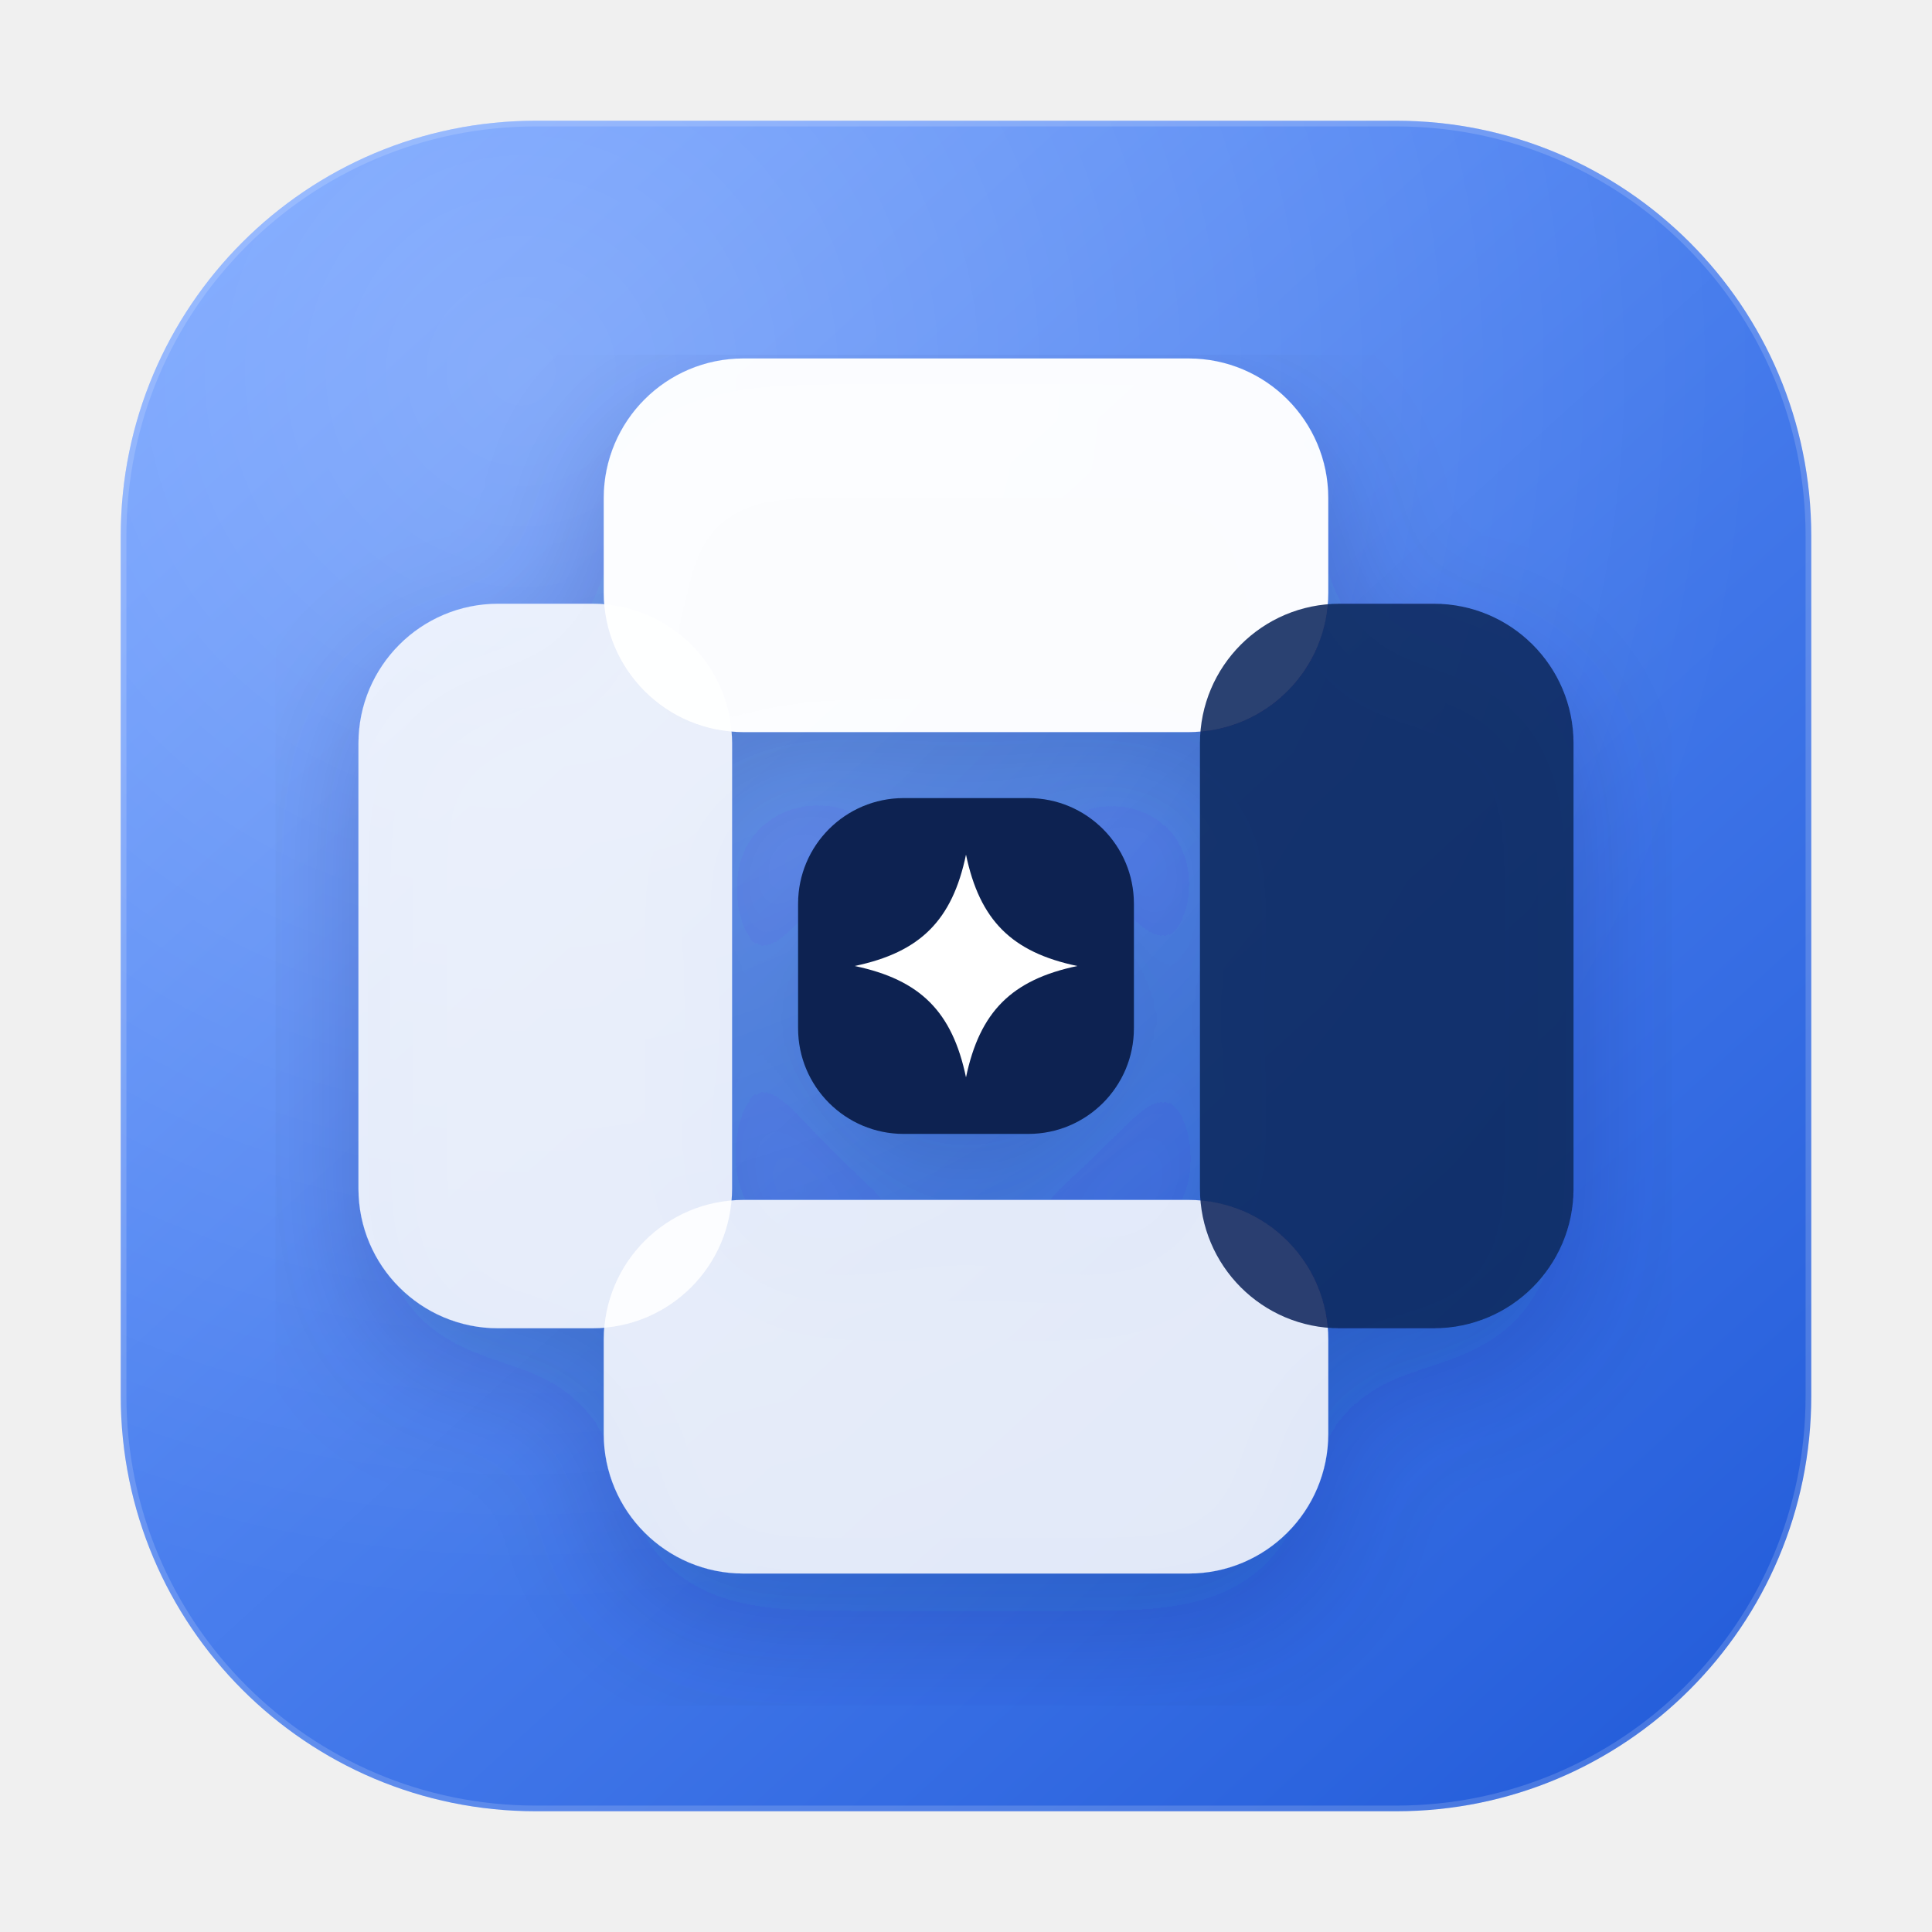
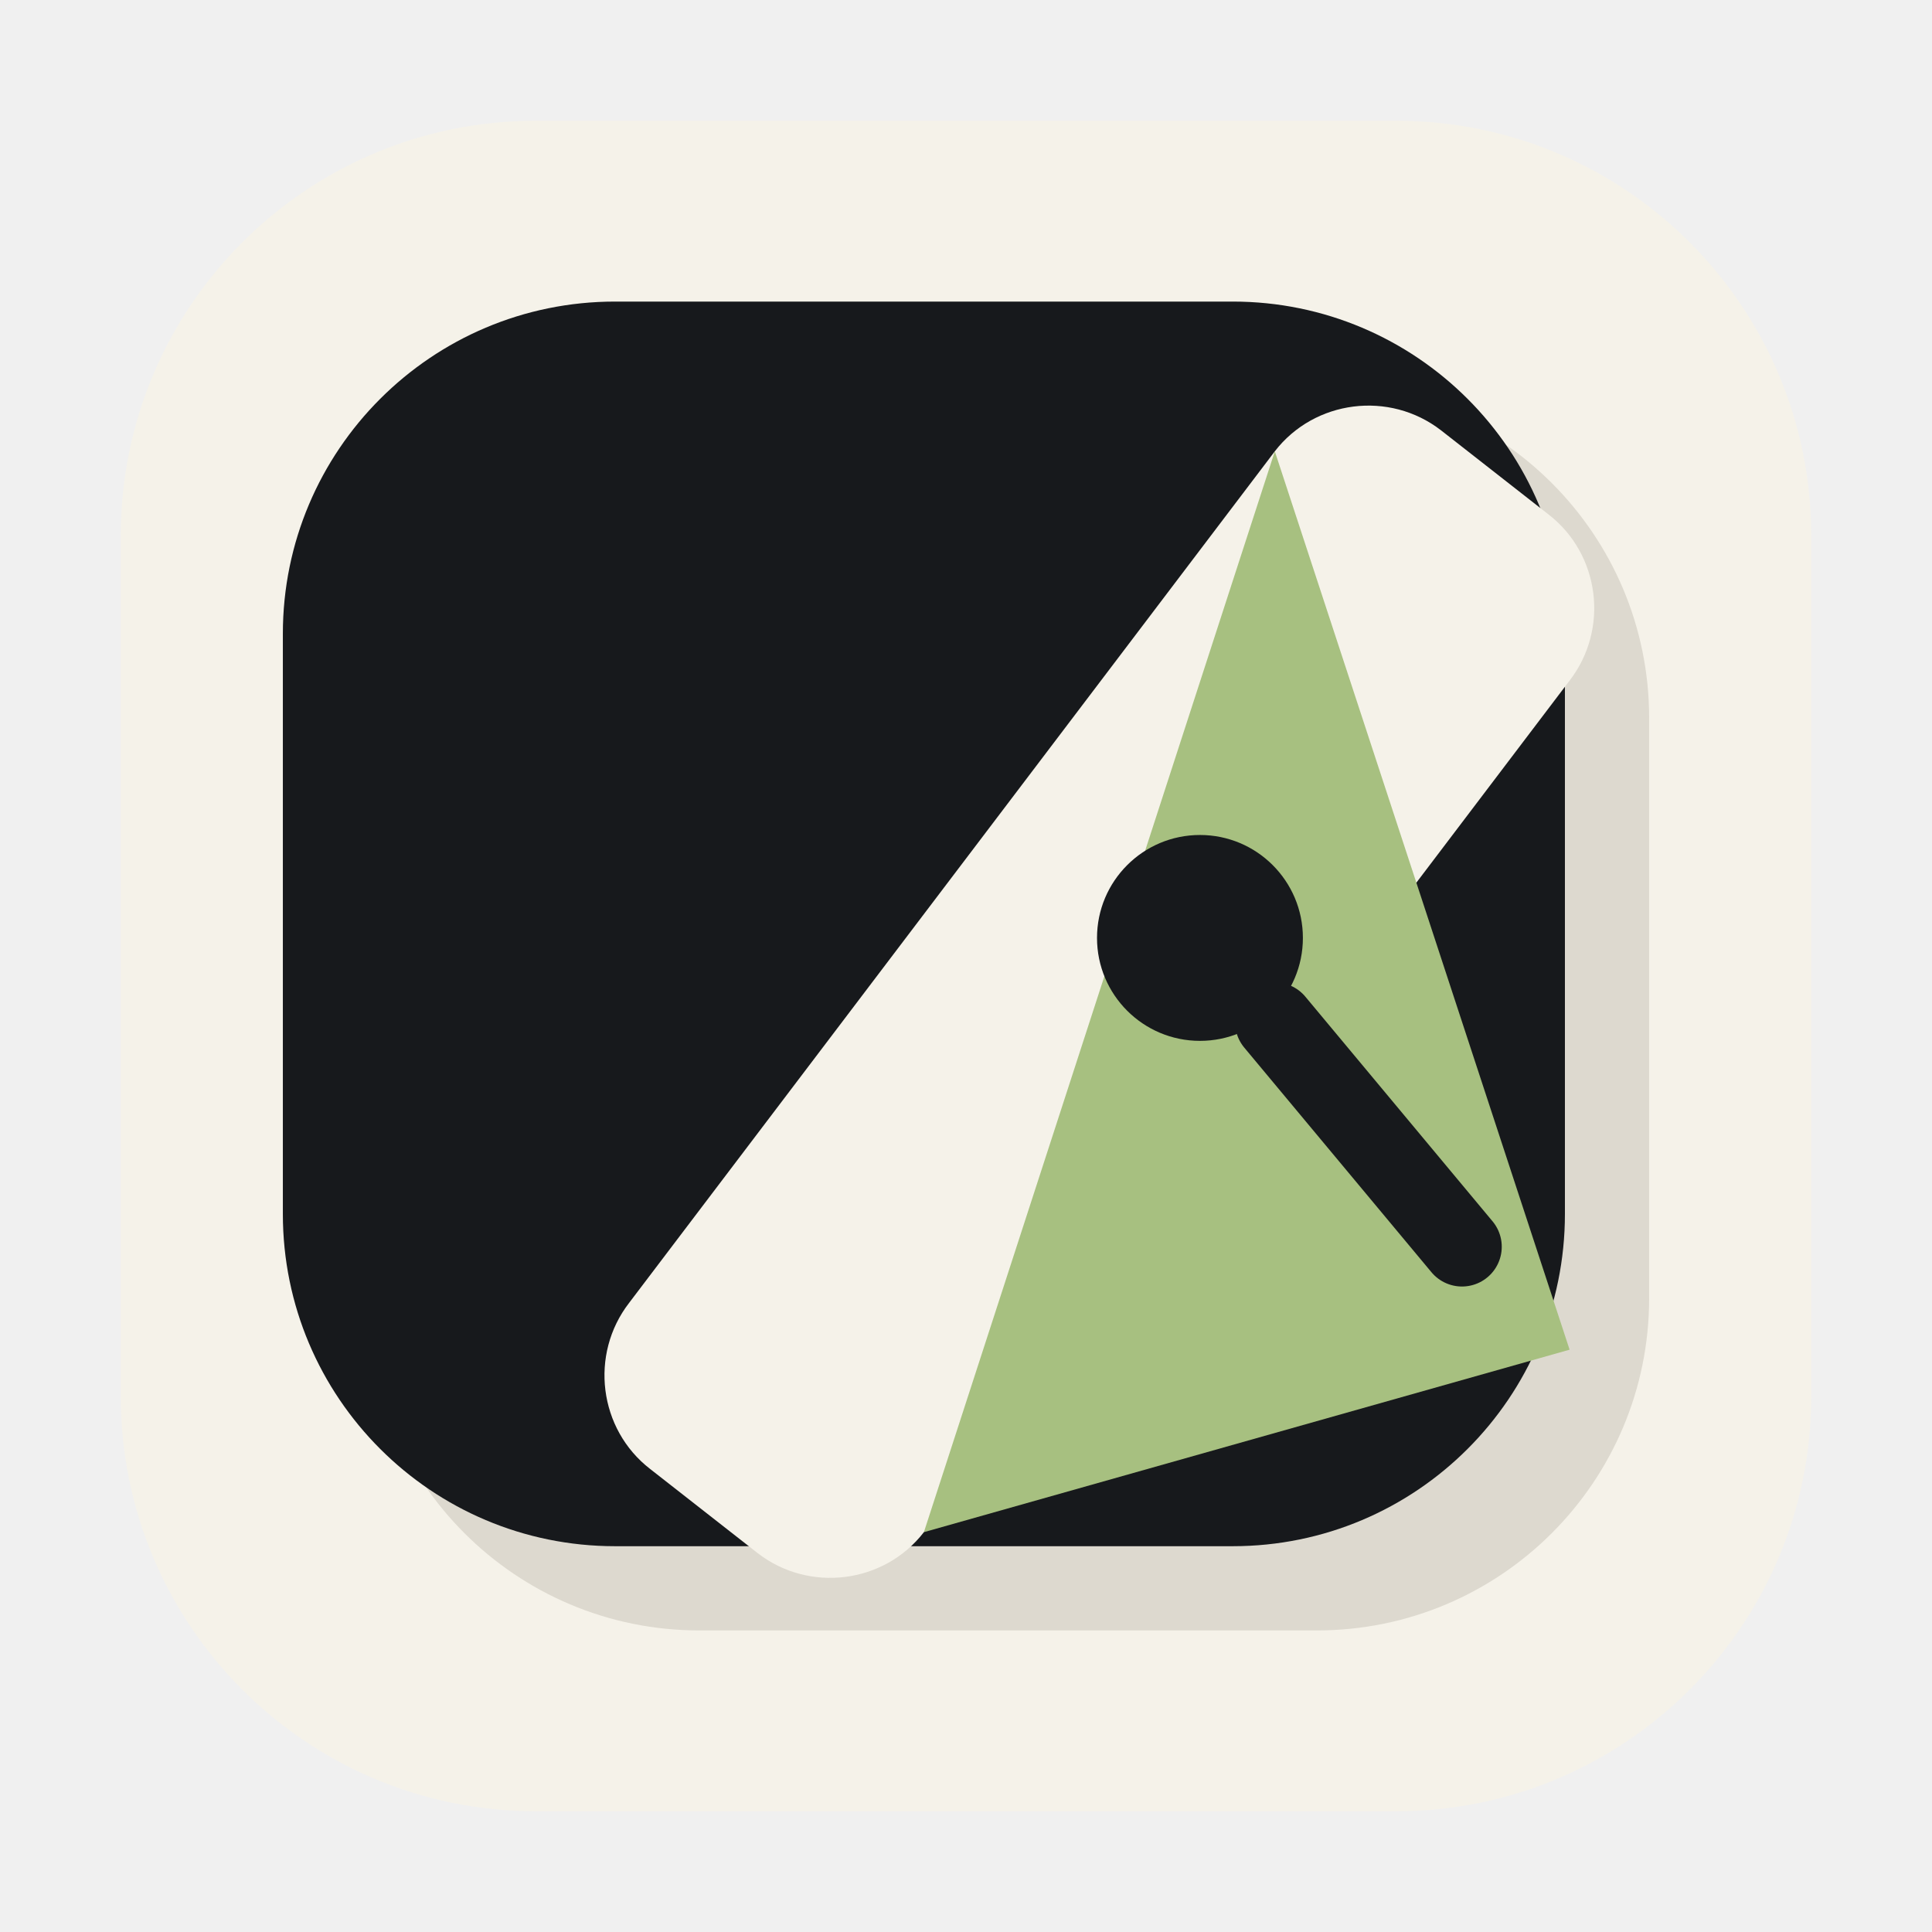
<svg xmlns="http://www.w3.org/2000/svg" width="1024" height="1024" viewBox="0 0 1024 1024">
-   <defs>
-     <linearGradient id="bgD" x1="116" y1="92" x2="890" y2="940" gradientUnits="userSpaceOnUse">
-       <stop offset="0" stop-color="#6b9cff" />
-       <stop offset="1" stop-color="#245dda" />
-     </linearGradient>
-     <radialGradient id="glowD" cx="0" cy="0" r="1" gradientTransform="translate(274 194) rotate(43) scale(660)" gradientUnits="userSpaceOnUse">
-       <stop stop-color="#fff" stop-opacity=".24" />
-       <stop offset="1" stop-color="#fff" stop-opacity="0" />
-     </radialGradient>
-     <filter id="shadowD" x="146" y="160" width="740" height="744" filterUnits="userSpaceOnUse">
-       <feDropShadow dx="0" dy="28" stdDeviation="34" flood-color="#0b285f" flood-opacity=".24" />
-     </filter>
-   </defs>
-   <rect x="64" y="64" width="896" height="896" rx="220" fill="url(#bgD)" />
-   <rect x="64" y="64" width="896" height="896" rx="220" fill="url(#glowD)" />
-   <rect x="65.5" y="65.5" width="893" height="893" rx="218.5" fill="none" stroke="#fff" stroke-opacity=".16" stroke-width="3" />
-   <g filter="url(#shadowD)">
-     <rect x="320" y="190" width="384" height="198" rx="74" fill="#fff" fill-opacity=".97" />
-     <rect x="320" y="636" width="384" height="198" rx="74" fill="#fff" fill-opacity=".84" />
-     <rect x="190" y="320" width="198" height="384" rx="74" fill="#fff" fill-opacity=".84" />
-     <rect x="636" y="320" width="198" height="384" rx="74" fill="#12295f" fill-opacity=".88" />
-     <rect x="423" y="423" width="178" height="178" rx="56" fill="#102451" />
-     <path d="M512 453c7.3 34.8 24.2 51.7 59 59-34.8 7.3-51.7 24.2-59 59-7.3-34.8-24.2-51.7-59-59 34.8-7.3 51.7-24.2 59-59z" fill="#fff" />
+   <rect x="64" y="64" width="896" height="896" rx="220" fill="#f5f2e9" />
+   <g transform="translate(-100.56 -115.44) scale(1.24)">
+     <rect x="238" y="258" width="548" height="532" rx="142" fill="#ddd9cf" />
+     <rect x="202" y="222" width="548" height="532" rx="142" fill="#17191c" />
+     <path d="M350 650 626 286c17-22 49-26 71-9l46 36c22 17 26 49 9 71L476 748c-17 22-49 26-71 9l-46-36c-22-17-26-49-9-71Z" fill="#f5f2e9" />
+     <path d="M626 286 752 670 476 748l150-462Z" fill="#a7c080" />
+     <circle cx="594" cy="494" r="44" fill="#17191c" />
+     <path d="M626 530 706 626" fill="none" stroke="#17191c" stroke-width="34" stroke-linecap="round" />
  </g>
</svg>
